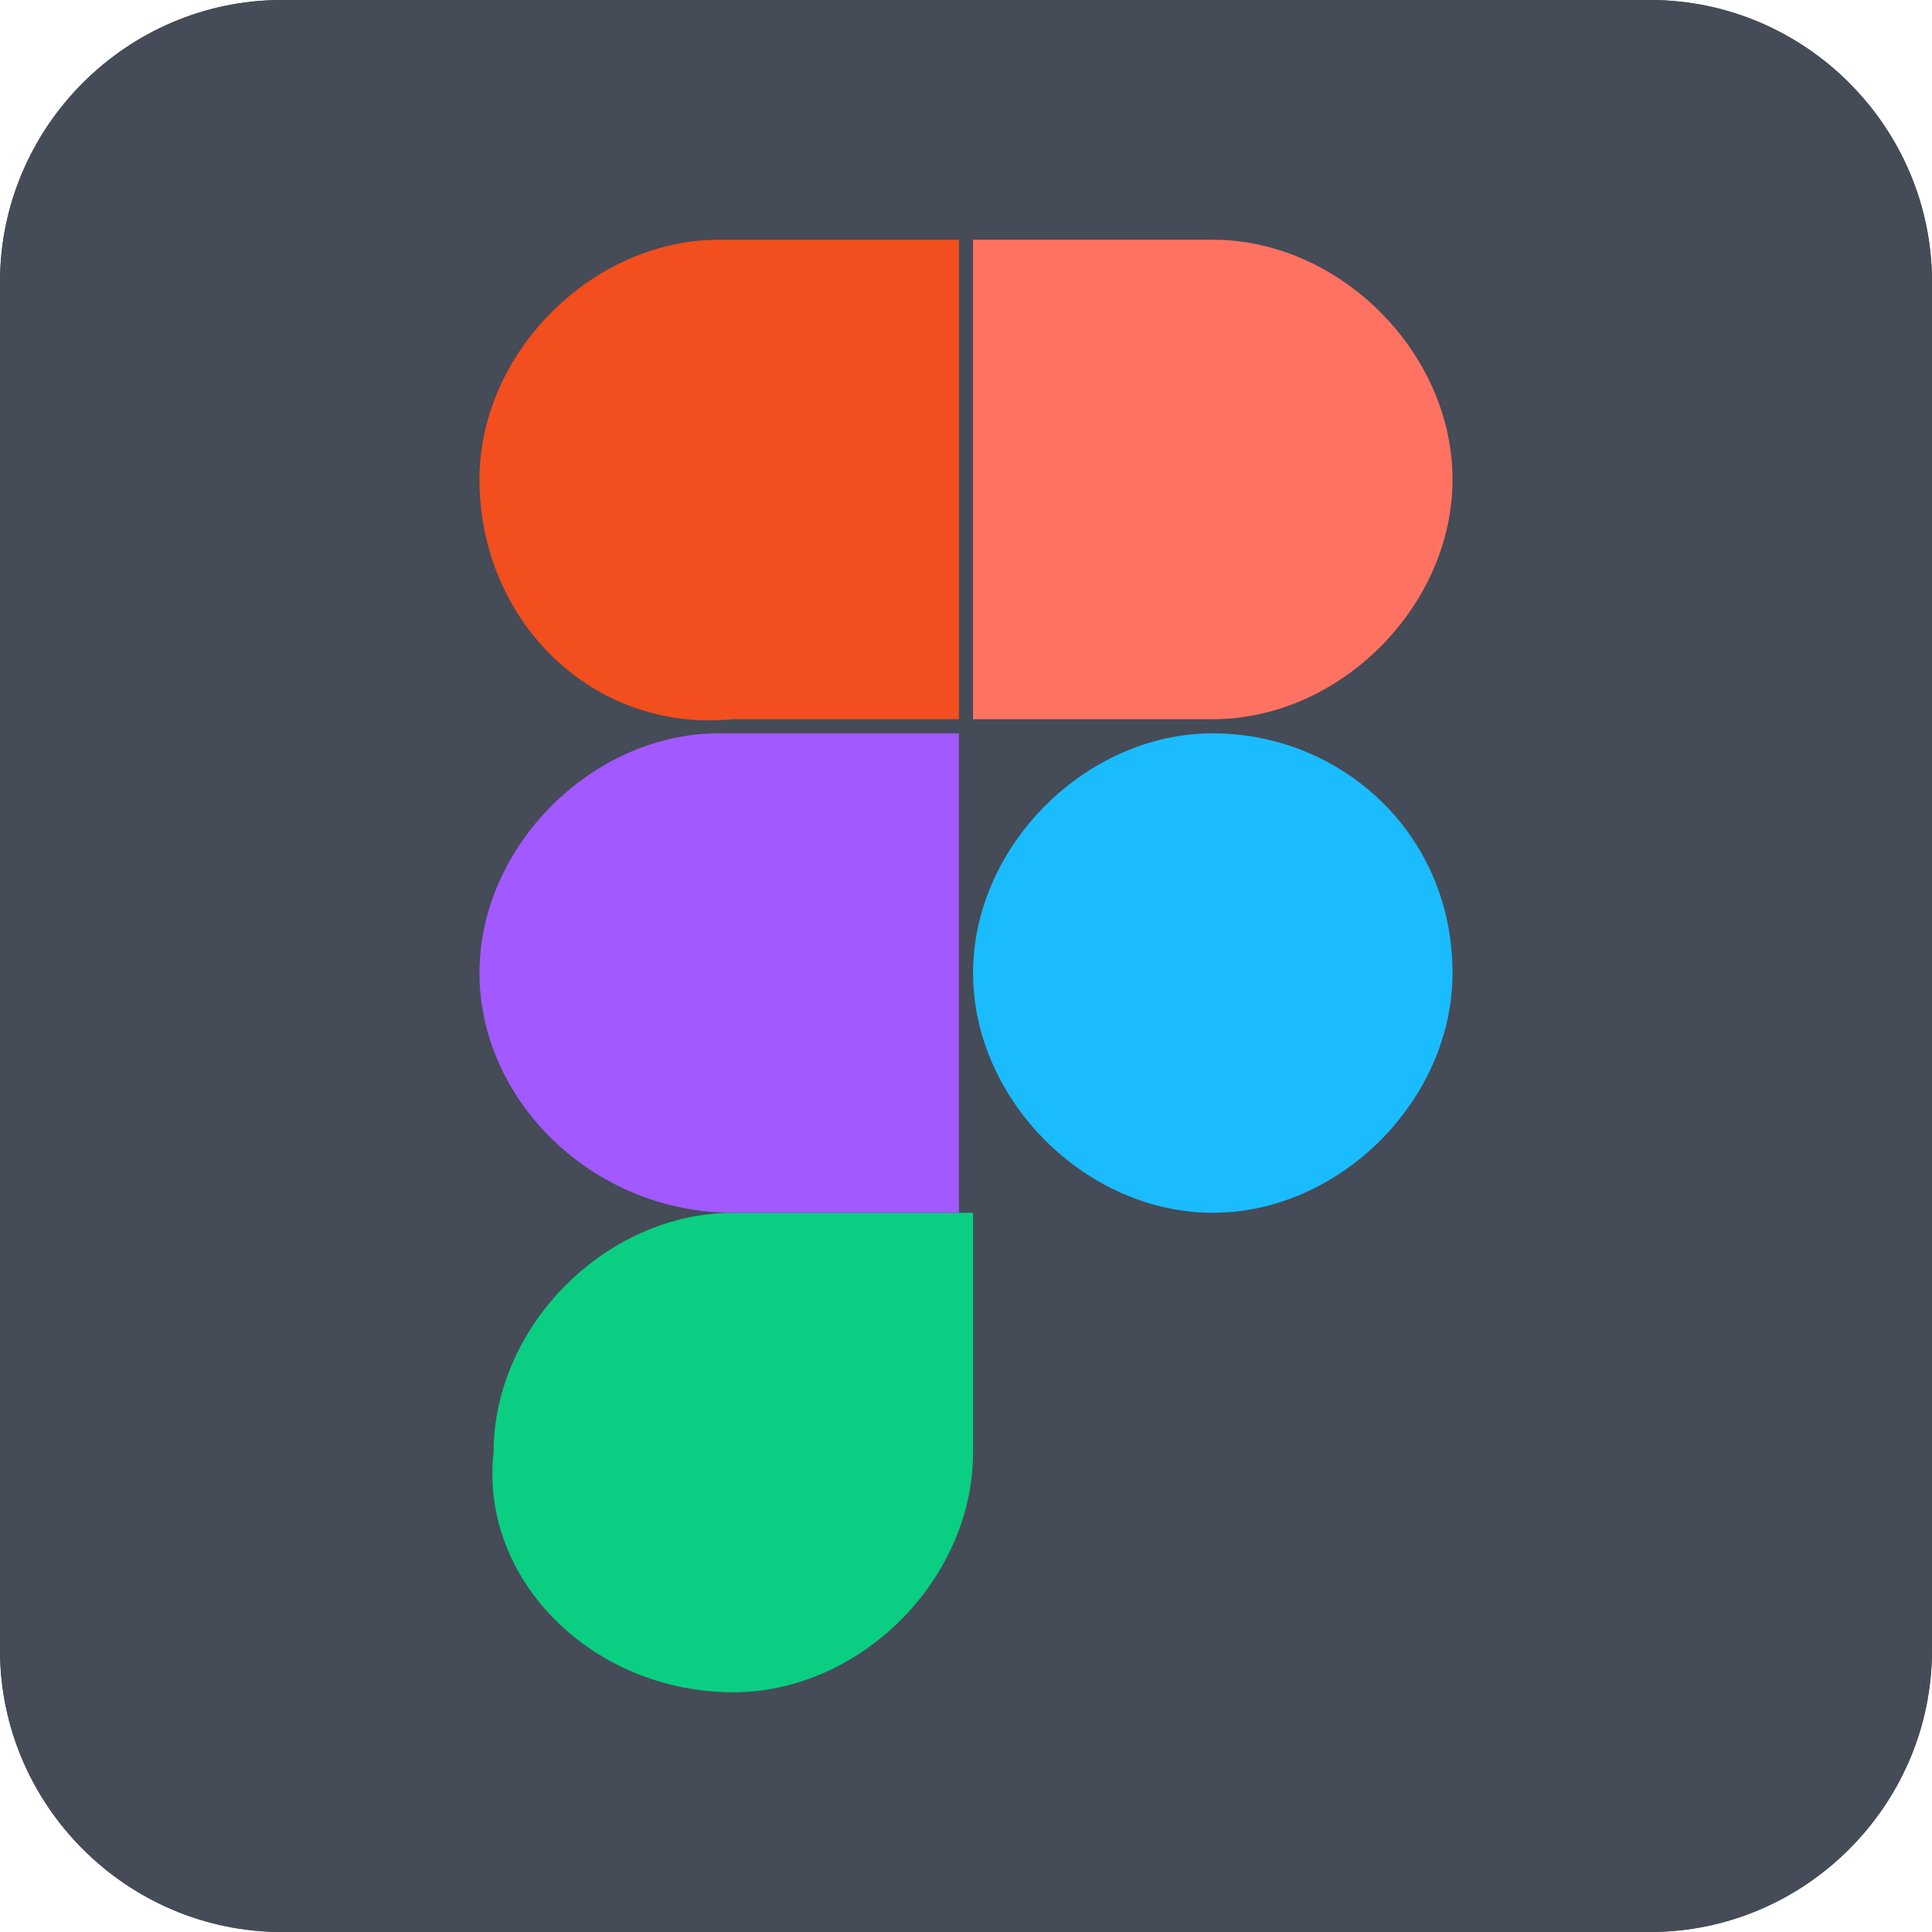
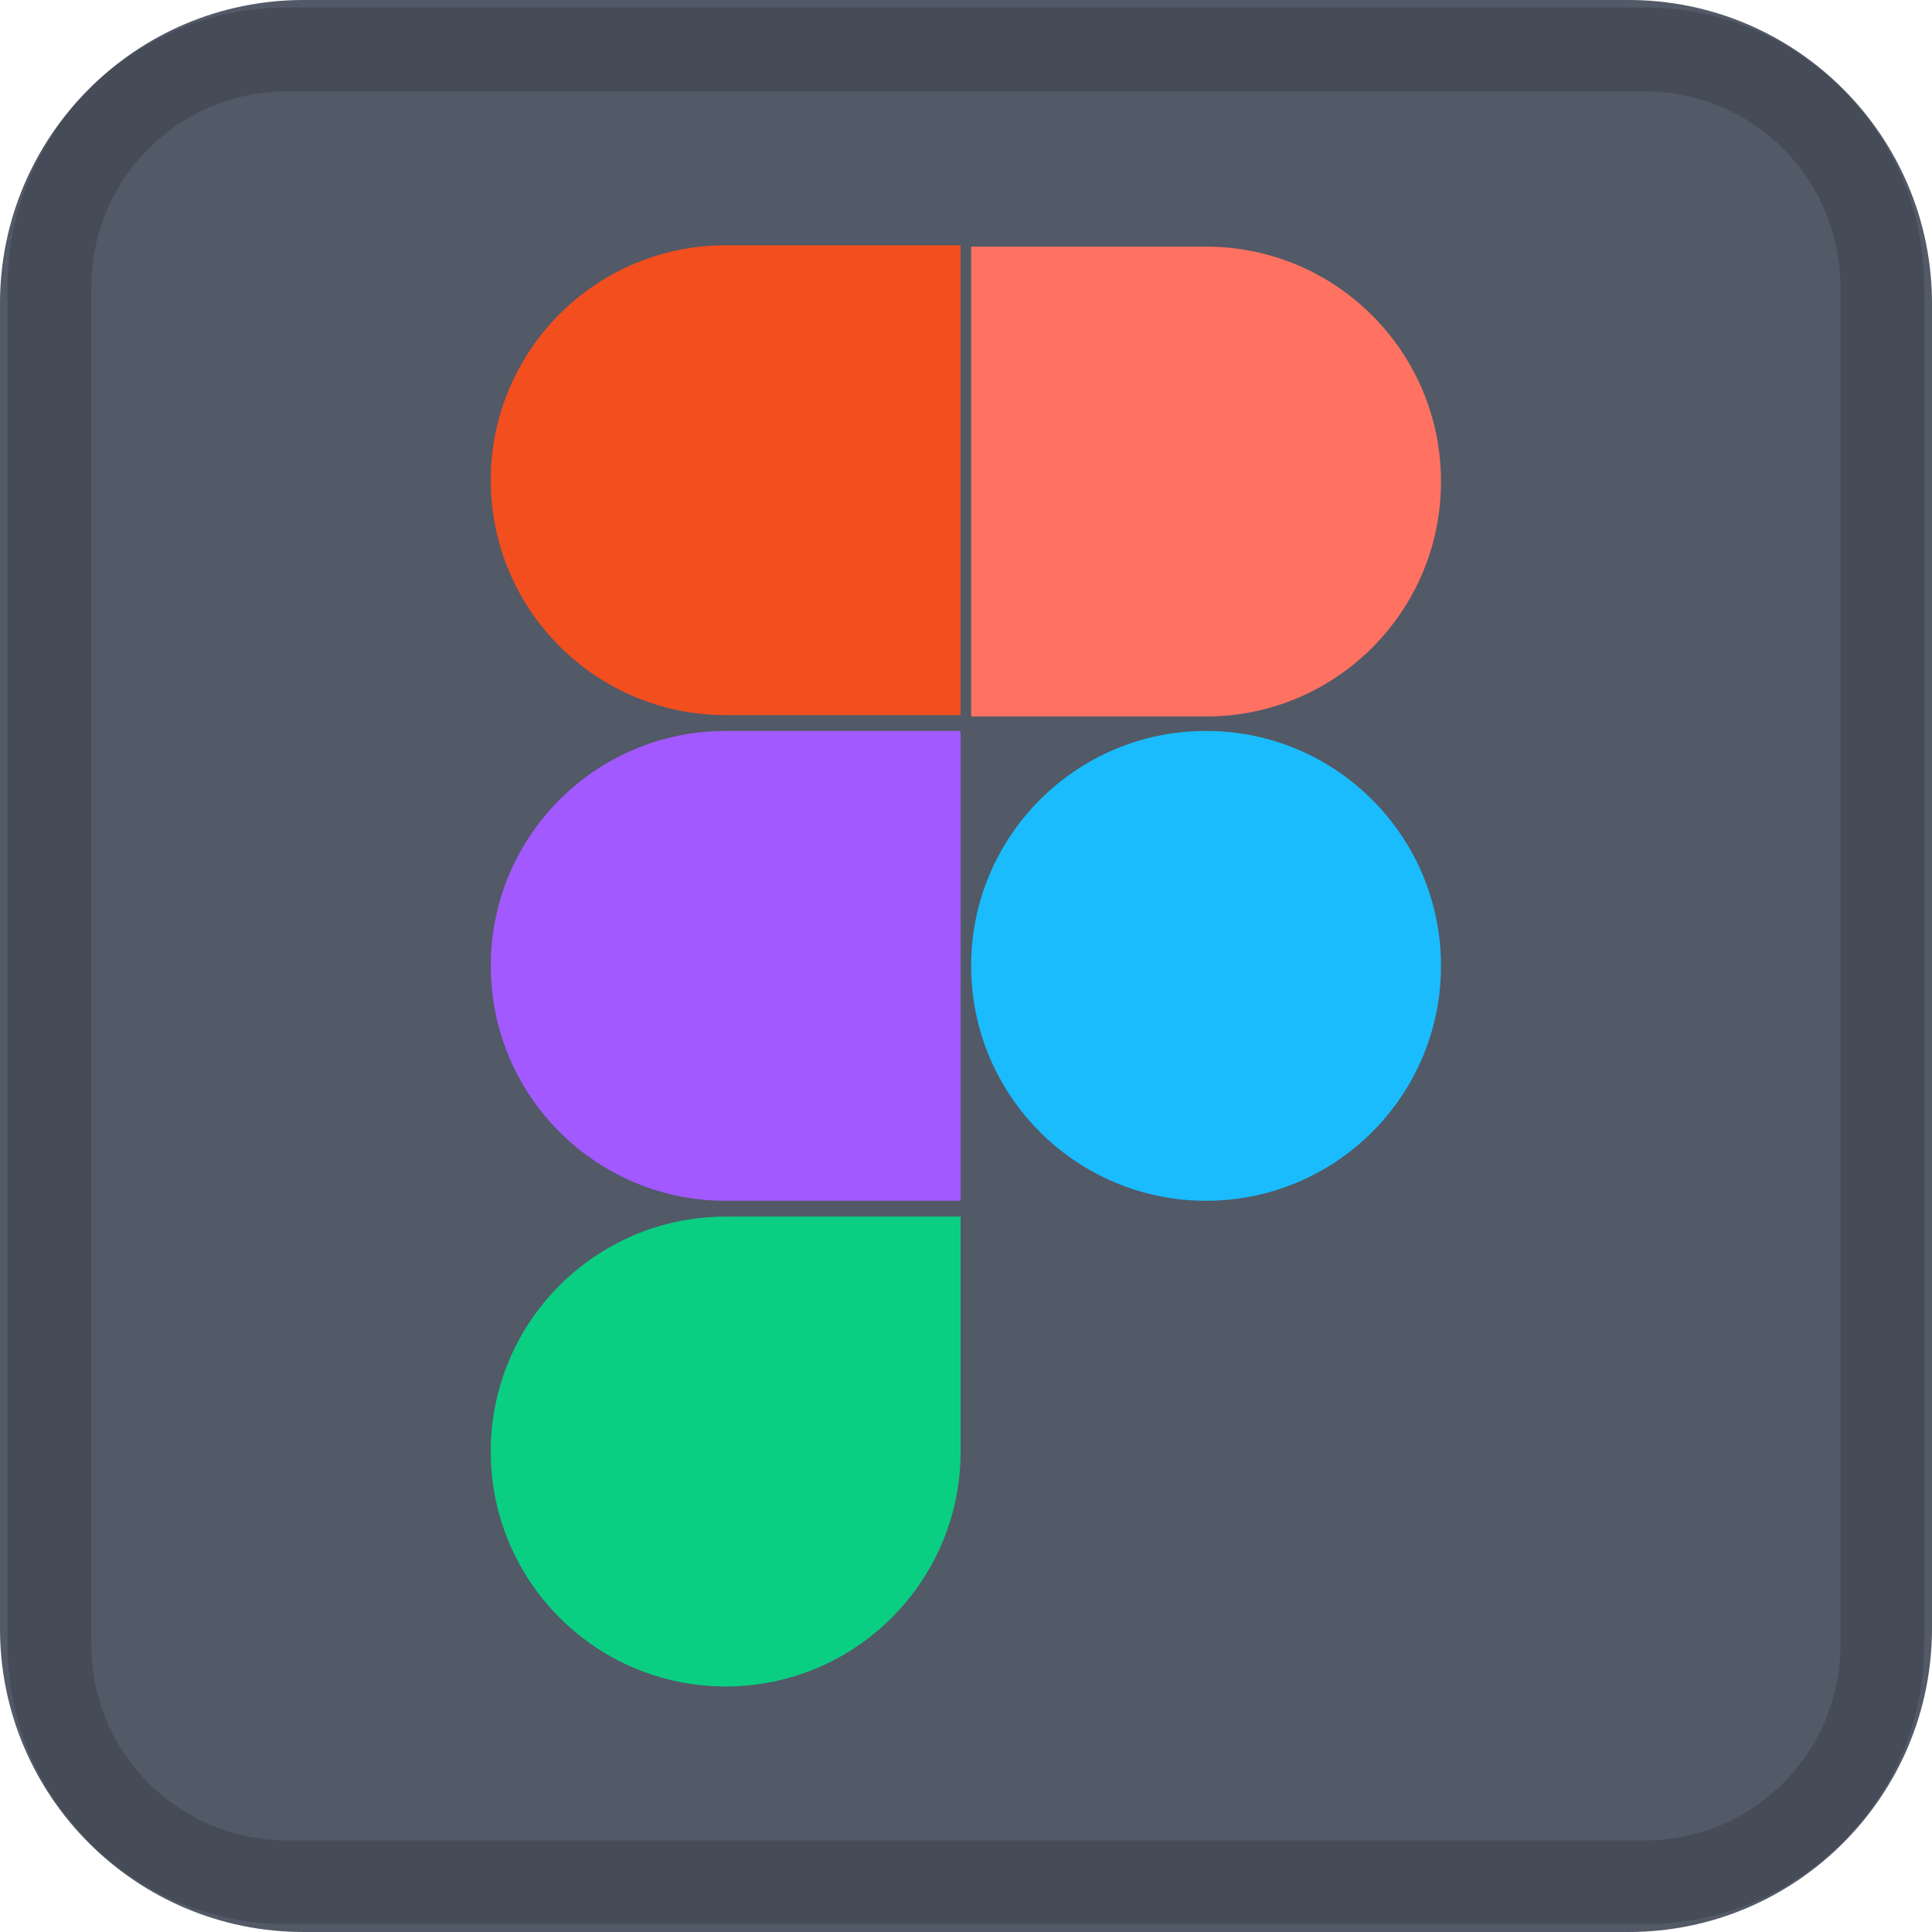
- <svg xmlns="http://www.w3.org/2000/svg" version="1.1" id="レイヤー_1" x="0px" y="0px" viewBox="0 0 13.7 13.7" style="enable-background:new 0 0 13.7 13.7;" xml:space="preserve">
-   <style type="text/css">
- 	.st0{fill:#454B57;}
- 	.st1{fill:#0ACF83;}
- 	.st2{fill:#A259FF;}
- 	.st3{fill:#F24E1E;}
- 	.st4{fill:#FF7262;}
- 	.st5{fill:#1ABCFE;}
- </style>
-   <g id="ads_manager">
-     <path class="st0" d="M2,0h9.7c1.1,0,2,0.9,2,2v9.7c0,1.1-0.9,2-2,2H2c-1.1,0-2-0.9-2-2V2C0,0.9,0.9,0,2,0z" />
-     <path class="st0" d="M11.7,0.6c0.8,0,1.4,0.6,1.4,1.4v9.7c0,0.8-0.6,1.4-1.4,1.4H2c-0.8,0-1.4-0.6-1.4-1.4V2c0-0.8,0.6-1.4,1.4-1.4   l0,0H11.7 M11.7,0H2C0.9,0,0,0.9,0,2v9.7c0,1.1,0.9,2,2,2h9.7c1.1,0,2-0.9,2-2V2C13.7,0.9,12.8,0,11.7,0z" />
-     <path id="path0_fill" class="st1" d="M5.2,12c0.9,0,1.7-0.8,1.7-1.7V8.6H5.2c-0.9,0-1.7,0.8-1.7,1.7C3.4,11.2,4.2,12,5.2,12   C5.1,12,5.1,12,5.2,12z" />
-     <path id="path1_fill" class="st2" d="M3.4,6.9c0-0.9,0.8-1.7,1.7-1.7h1.7v3.4H5.2C4.2,8.6,3.4,7.8,3.4,6.9z" />
-     <path id="path1_fill-2" class="st3" d="M3.4,3.4c0-0.9,0.8-1.7,1.7-1.7h1.7v3.4H5.2C4.2,5.2,3.4,4.4,3.4,3.4z" />
-     <path id="path2_fill" class="st4" d="M6.9,1.7h1.7c0.9,0,1.7,0.8,1.7,1.7c0,0.9-0.8,1.7-1.7,1.7c0,0,0,0,0,0H6.9V1.7z" />
-     <path id="path3_fill" class="st5" d="M10.3,6.9c0,0.9-0.8,1.7-1.7,1.7S6.9,7.8,6.9,6.9s0.8-1.7,1.7-1.7l0,0   C9.5,5.2,10.3,5.9,10.3,6.9z" />
+ <svg xmlns="http://www.w3.org/2000/svg" id="Figma_icon" data-name="Figma icon" width="70" height="70" viewBox="0 0 70 70">
+   <g id="ads_manager" data-name="ads manager">
+     <rect id="長方形_406" data-name="長方形 406" width="70" height="70" rx="11" fill="#525967" />
+     <path id="パス_49" data-name="パス 49" d="M75.111,18.829A7.086,7.086,0,0,1,82.2,25.915v49.2A7.086,7.086,0,0,1,75.111,82.2h-49.2a7.086,7.086,0,0,1-7.086-7.086v-49.2a7.086,7.086,0,0,1,7.086-7.086h49.2m0-3.037h-49.2A10.123,10.123,0,0,0,15.792,25.915v49.2A10.123,10.123,0,0,0,25.915,85.233h49.2A10.123,10.123,0,0,0,85.233,75.111v-49.2A10.123,10.123,0,0,0,75.111,15.792Z" transform="translate(-15.517 -15.518)" fill="#454b57" />
+     <path id="path0_fill" data-name="path0 fill" d="M33.936,56.812A8.512,8.512,0,0,0,42.448,48.3V39.788H33.936a8.512,8.512,0,1,0,0,17.024Z" transform="translate(-7.643 4.292)" fill="#0acf83" />
+     <path id="path1_fill" data-name="path1 fill" d="M25.424,38.724a8.512,8.512,0,0,1,8.512-8.512h8.512V47.236H33.936A8.512,8.512,0,0,1,25.424,38.724Z" transform="translate(-7.643 -3.729)" fill="#a259ff" />
+     <path id="path1_fill-2" data-name="path1 fill" d="M25.424,29.148a8.512,8.512,0,0,1,8.512-8.512h8.512V37.66H33.936A8.512,8.512,0,0,1,25.424,29.148Z" transform="translate(-7.643 -11.75)" fill="#f24e1e" />
+     <path id="path2_fill" data-name="path2 fill" d="M35,20.664h8.512a8.512,8.512,0,1,1,0,17.024H35Z" transform="translate(0.186 -11.728)" fill="#ff7262" />
+     <path id="path3_fill" data-name="path3 fill" d="M52.024,38.724a8.512,8.512,0,1,1-8.512-8.512A8.512,8.512,0,0,1,52.024,38.724Z" transform="translate(0.186 -3.729)" fill="#1abcfe" />
  </g>
</svg>
